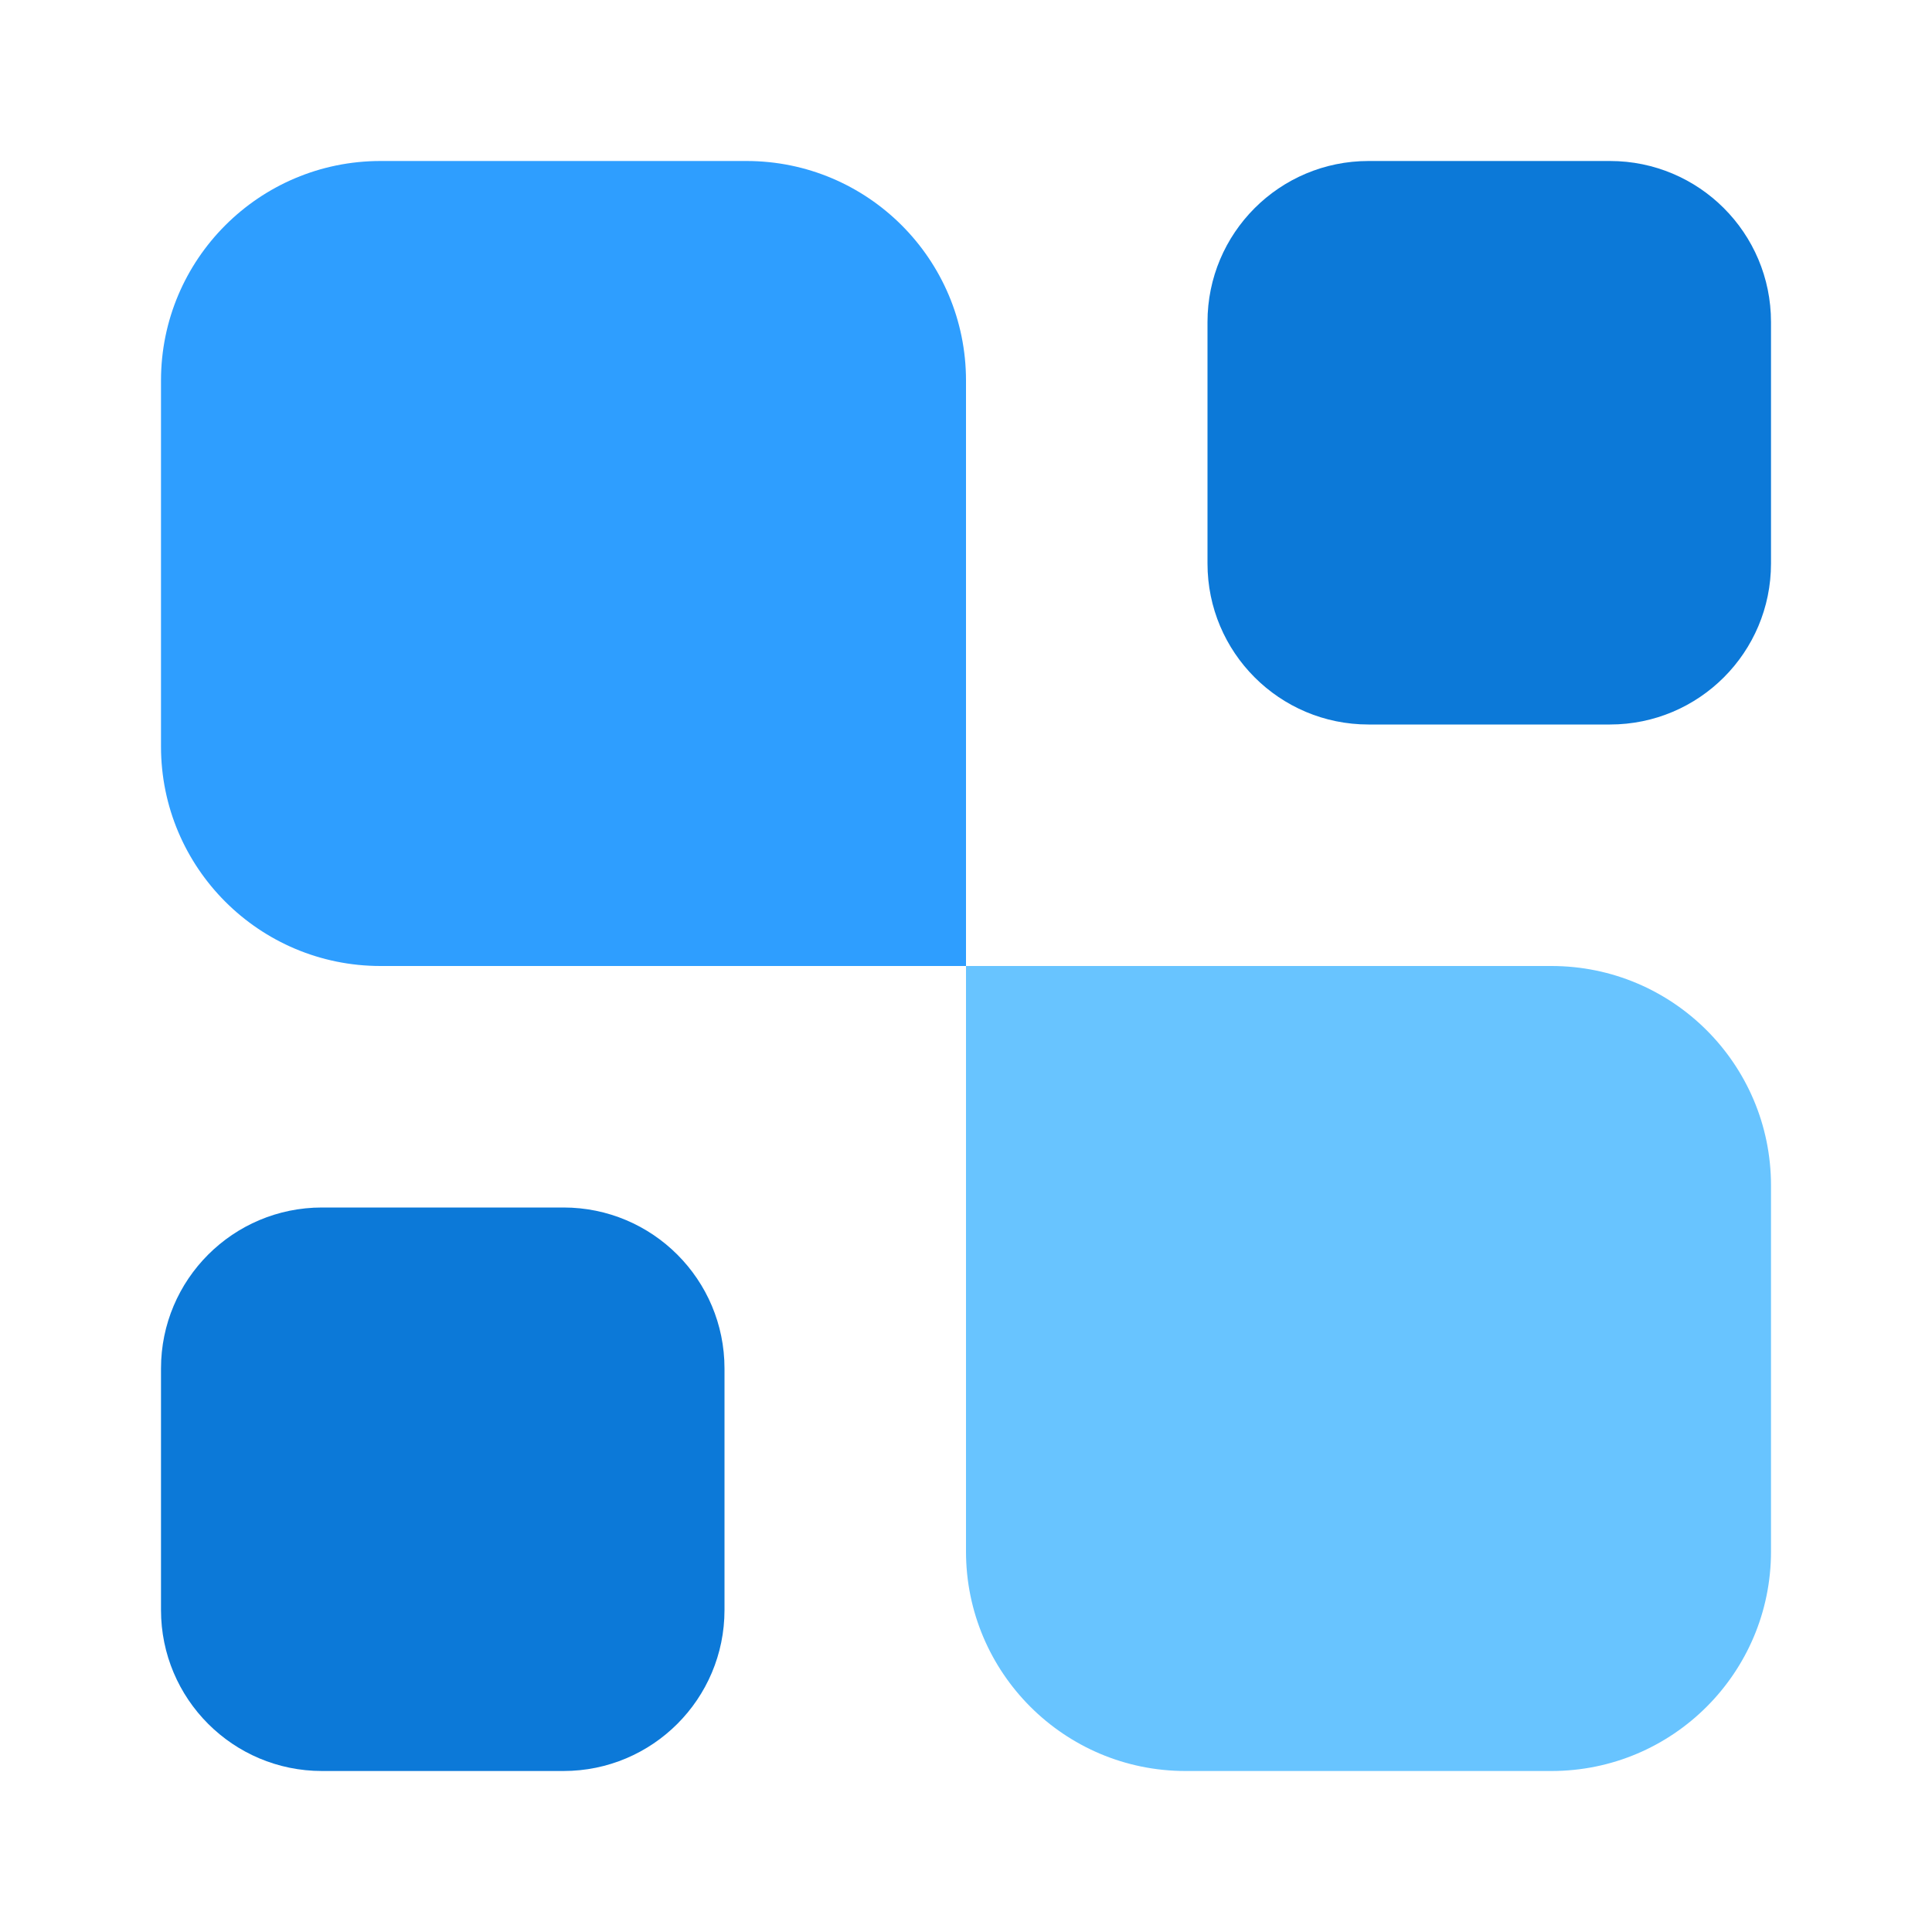
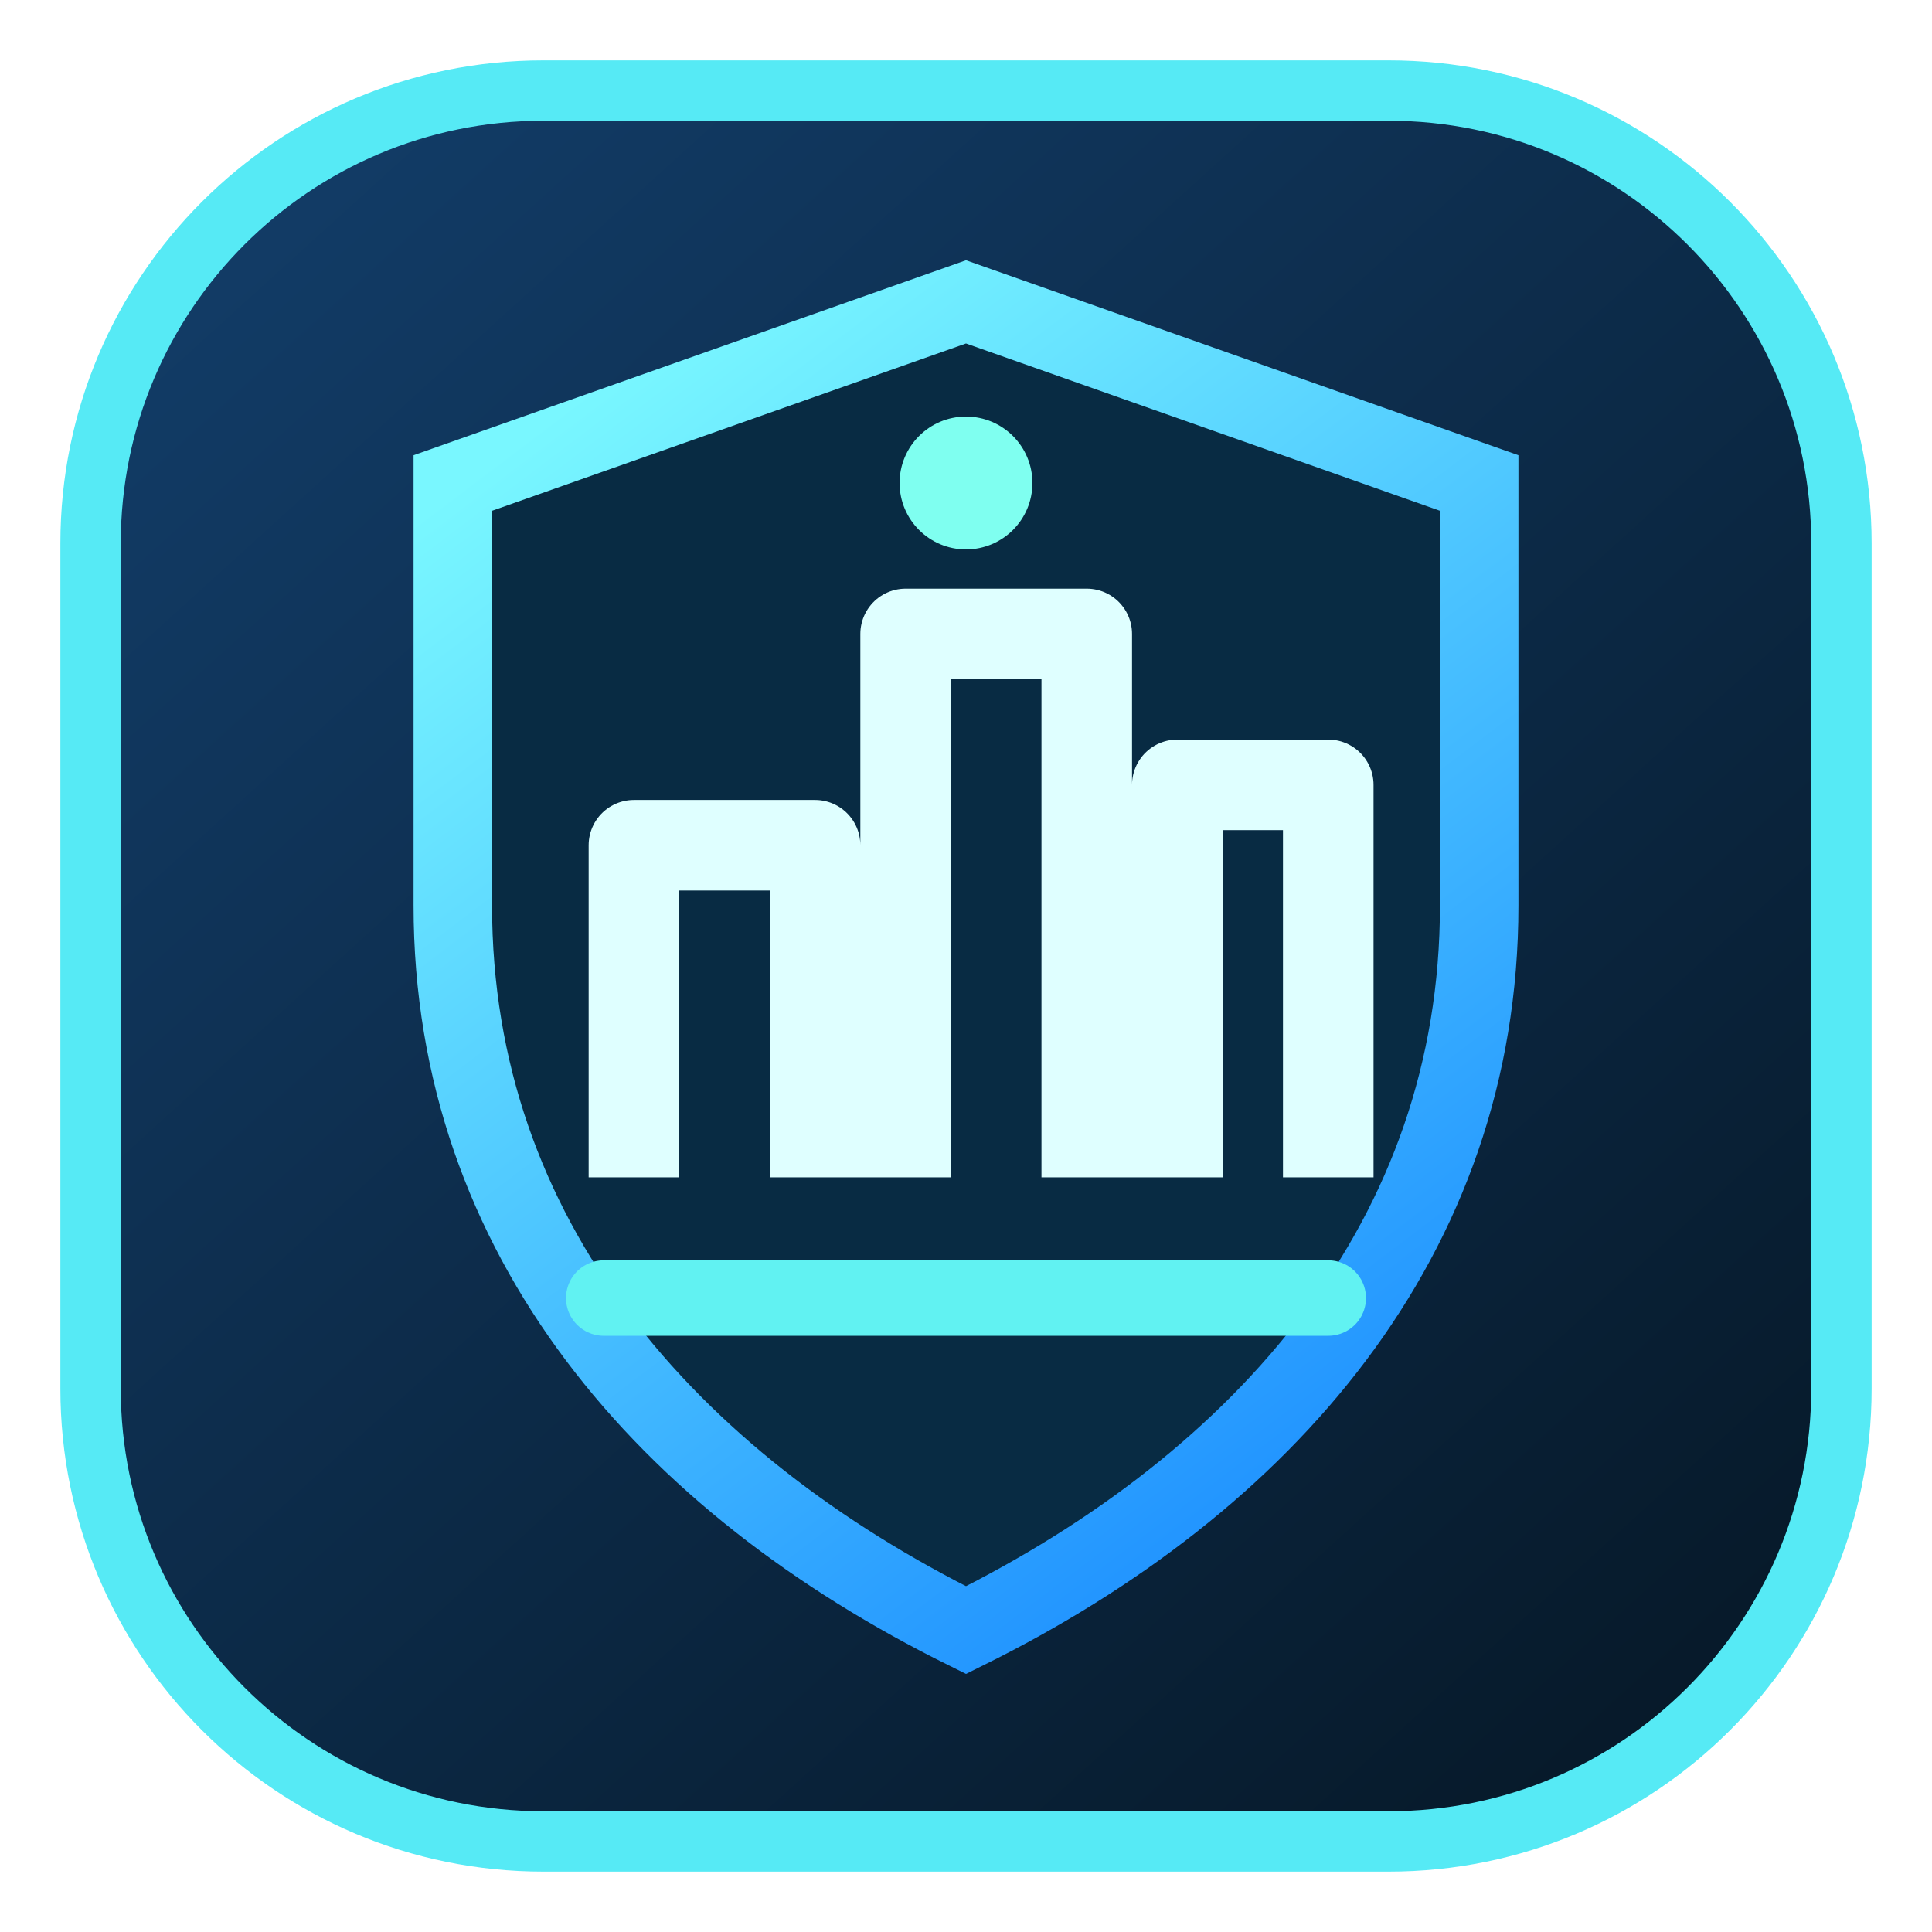
- <svg xmlns="http://www.w3.org/2000/svg" width="24" height="24" viewBox="0 0 24 24" fill="none">
-   <path d="M22 19.273C22 20.779 20.779 22 19.273 22H14.727C13.221 22 12 20.779 12 19.273V12H19.273C20.779 12 22 13.221 22 14.727V19.273Z" fill="#68C4FF" />
-   <path d="M20 2C21.105 2 22 2.895 22 4V7C22 8.105 21.105 9 20 9H17C15.895 9 15 8.105 15 7V4C15 2.895 15.895 2 17 2H20Z" fill="#0C79D8" />
-   <path d="M7 15C8.105 15 9 15.895 9 17V20C9 21.105 8.105 22 7 22H4C2.895 22 2 21.105 2 20V17C2 15.895 2.895 15 4 15H7Z" fill="#0C79D8" />
-   <path d="M12 12H4.727C3.221 12 2 10.779 2 9.273V4.727C2 3.221 3.221 2 4.727 2H9.273C10.779 2 12 3.221 12 4.727V12Z" fill="#2E9EFF" />
+ <svg xmlns="http://www.w3.org/2000/svg" viewBox="0 0 64 64">
+   <defs>
+     <linearGradient id="bg" x1="8" y1="6" x2="57" y2="60" gradientUnits="userSpaceOnUse">
+       <stop stop-color="#123C67" />
+       <stop offset="1" stop-color="#061827" />
+     </linearGradient>
+     <linearGradient id="shield" x1="18" y1="14" x2="46" y2="51" gradientUnits="userSpaceOnUse">
+       <stop stop-color="#79F7FF" />
+       <stop offset="1" stop-color="#1A8CFF" />
+     </linearGradient>
+   </defs>
+   <rect x="3" y="3" width="58" height="58" rx="15" fill="url(#bg)" stroke="#56EAF5" stroke-width="2" />
+   <path d="M32 10 49 16v14c0 11-7.1 19.1-17 24-9.9-4.9-17-13-17-24V16l17-6Z" fill="#082B43" stroke="url(#shield)" stroke-width="2.6" />
+   <path d="M21 39V28h6v11m3 0V21h6v18m3 0V26h5v13" fill="none" stroke="#DFFFFF" stroke-width="3" stroke-linejoin="round" />
+   <path d="M20 43h24" stroke="#61F2F2" stroke-width="2.5" stroke-linecap="round" />
+   <circle cx="32" cy="16" r="2.2" fill="#7FFFF0" />
</svg>
